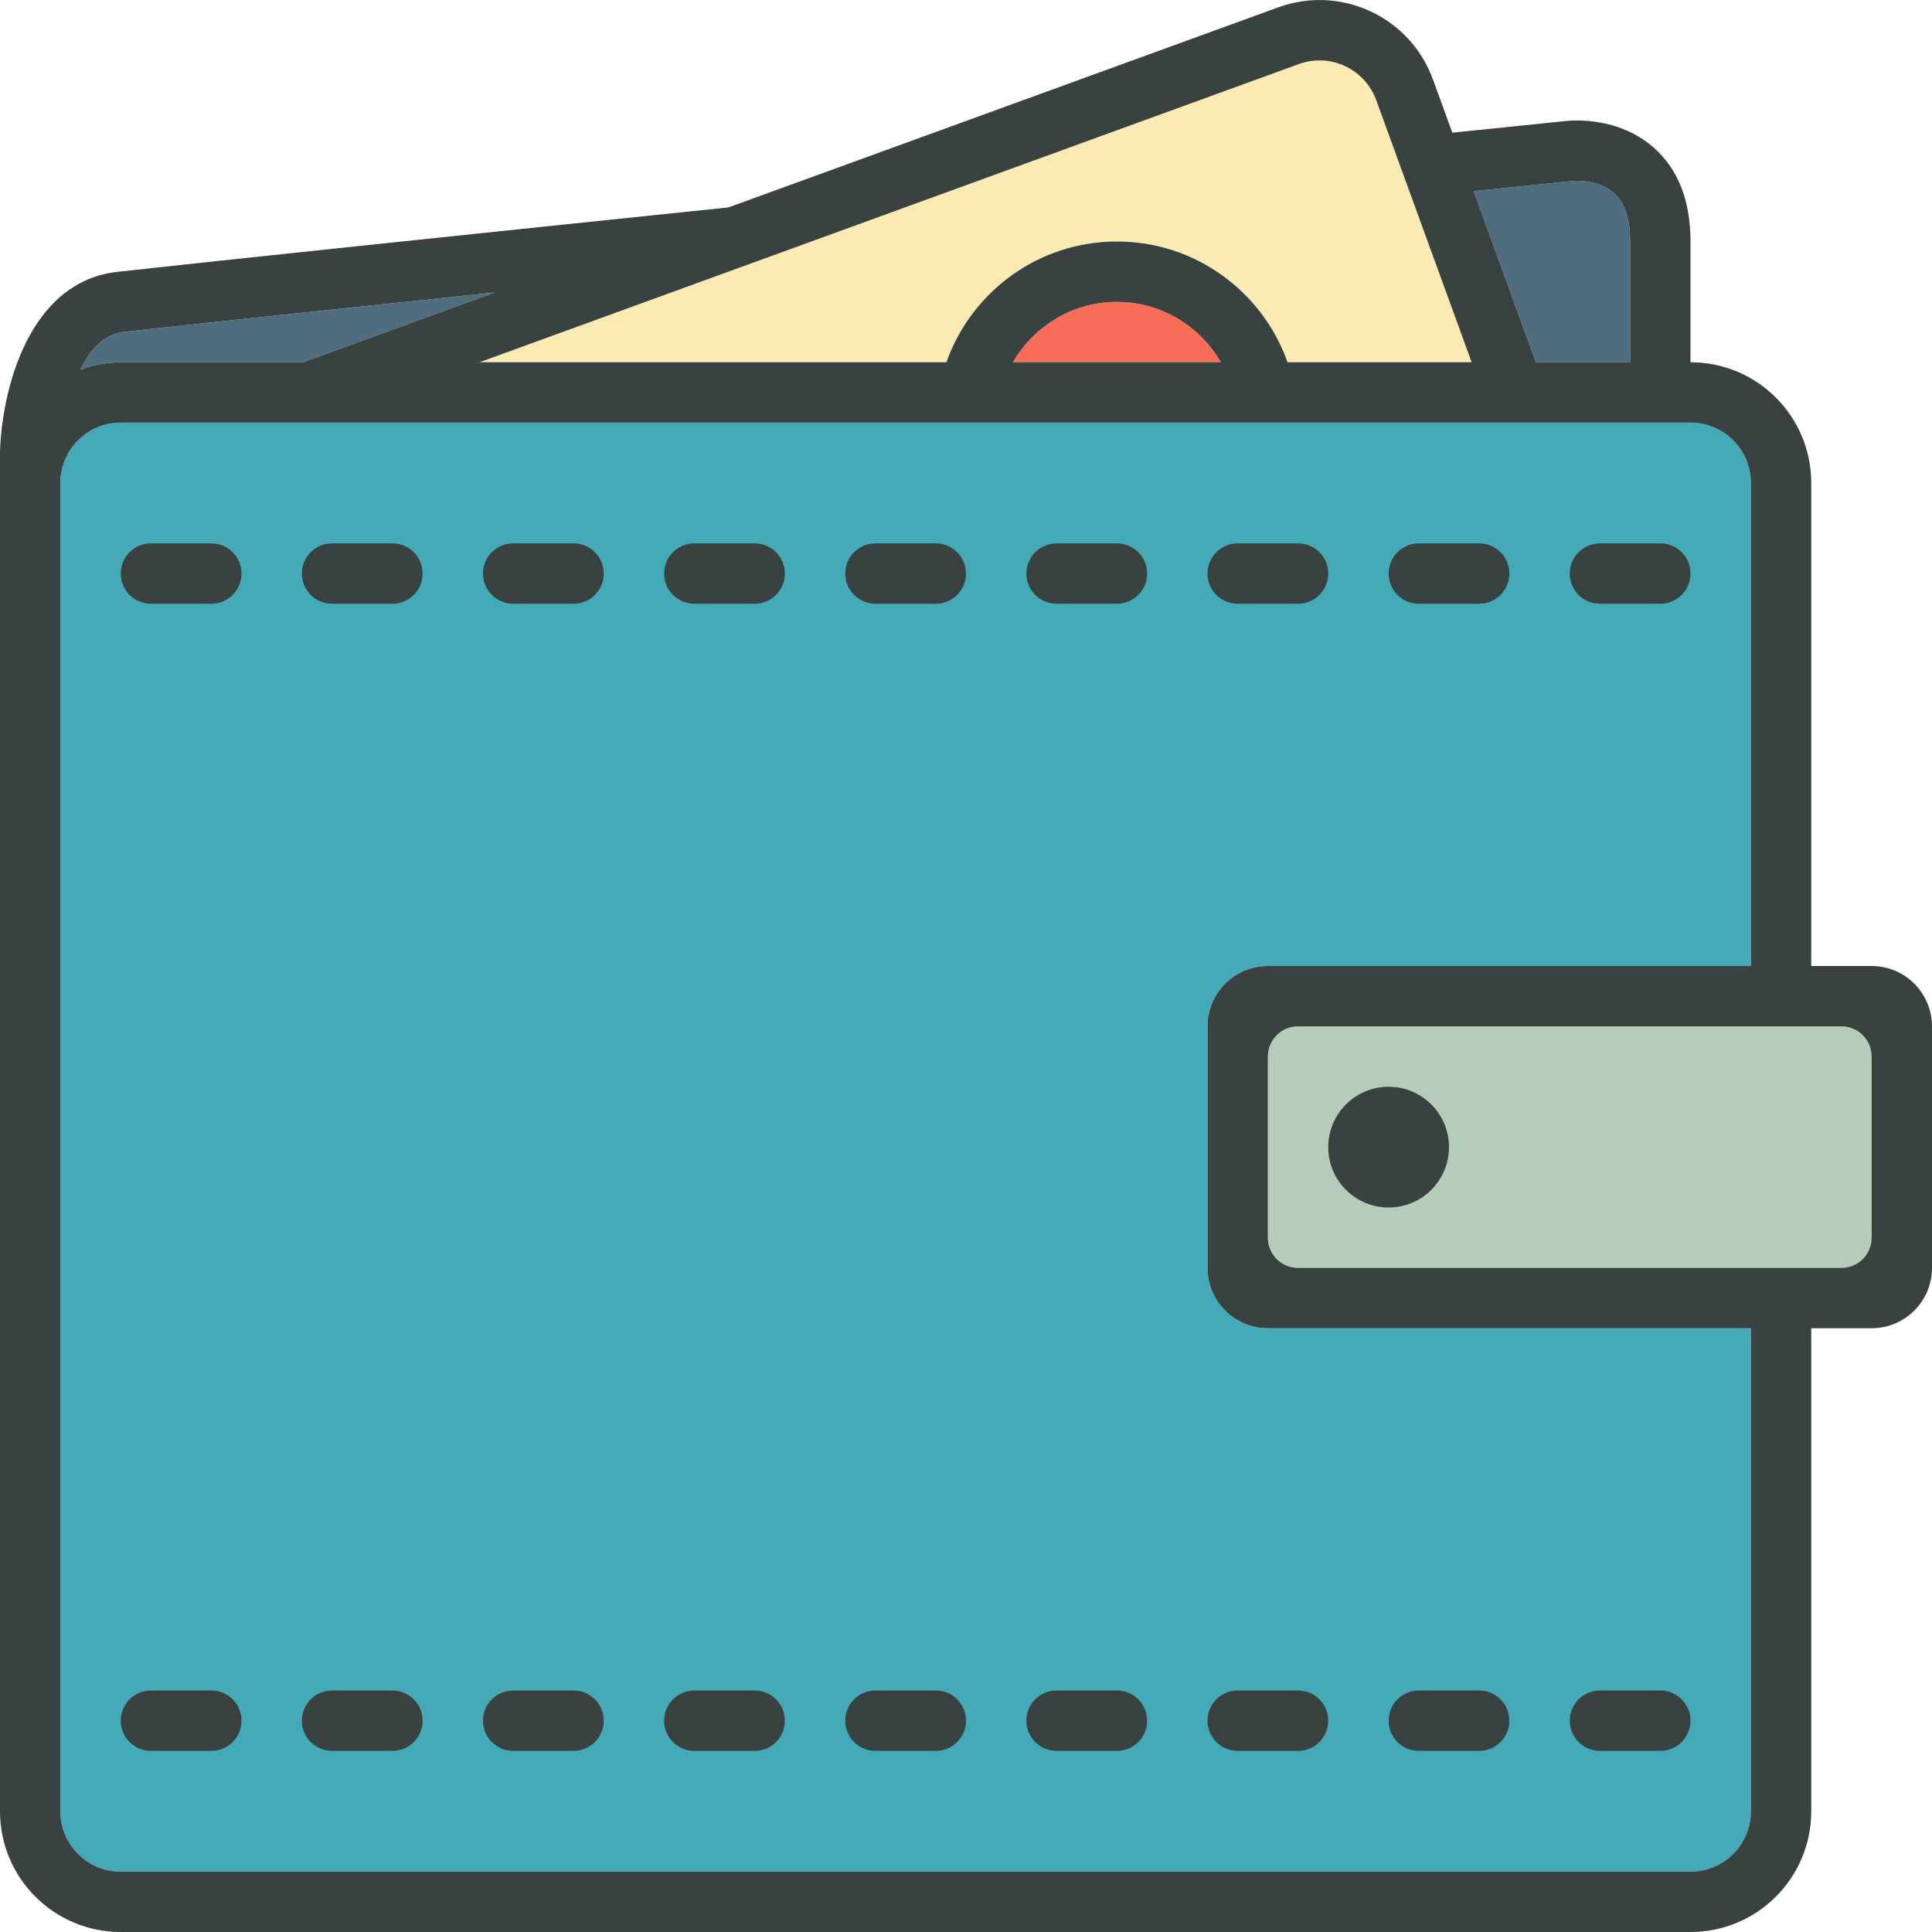
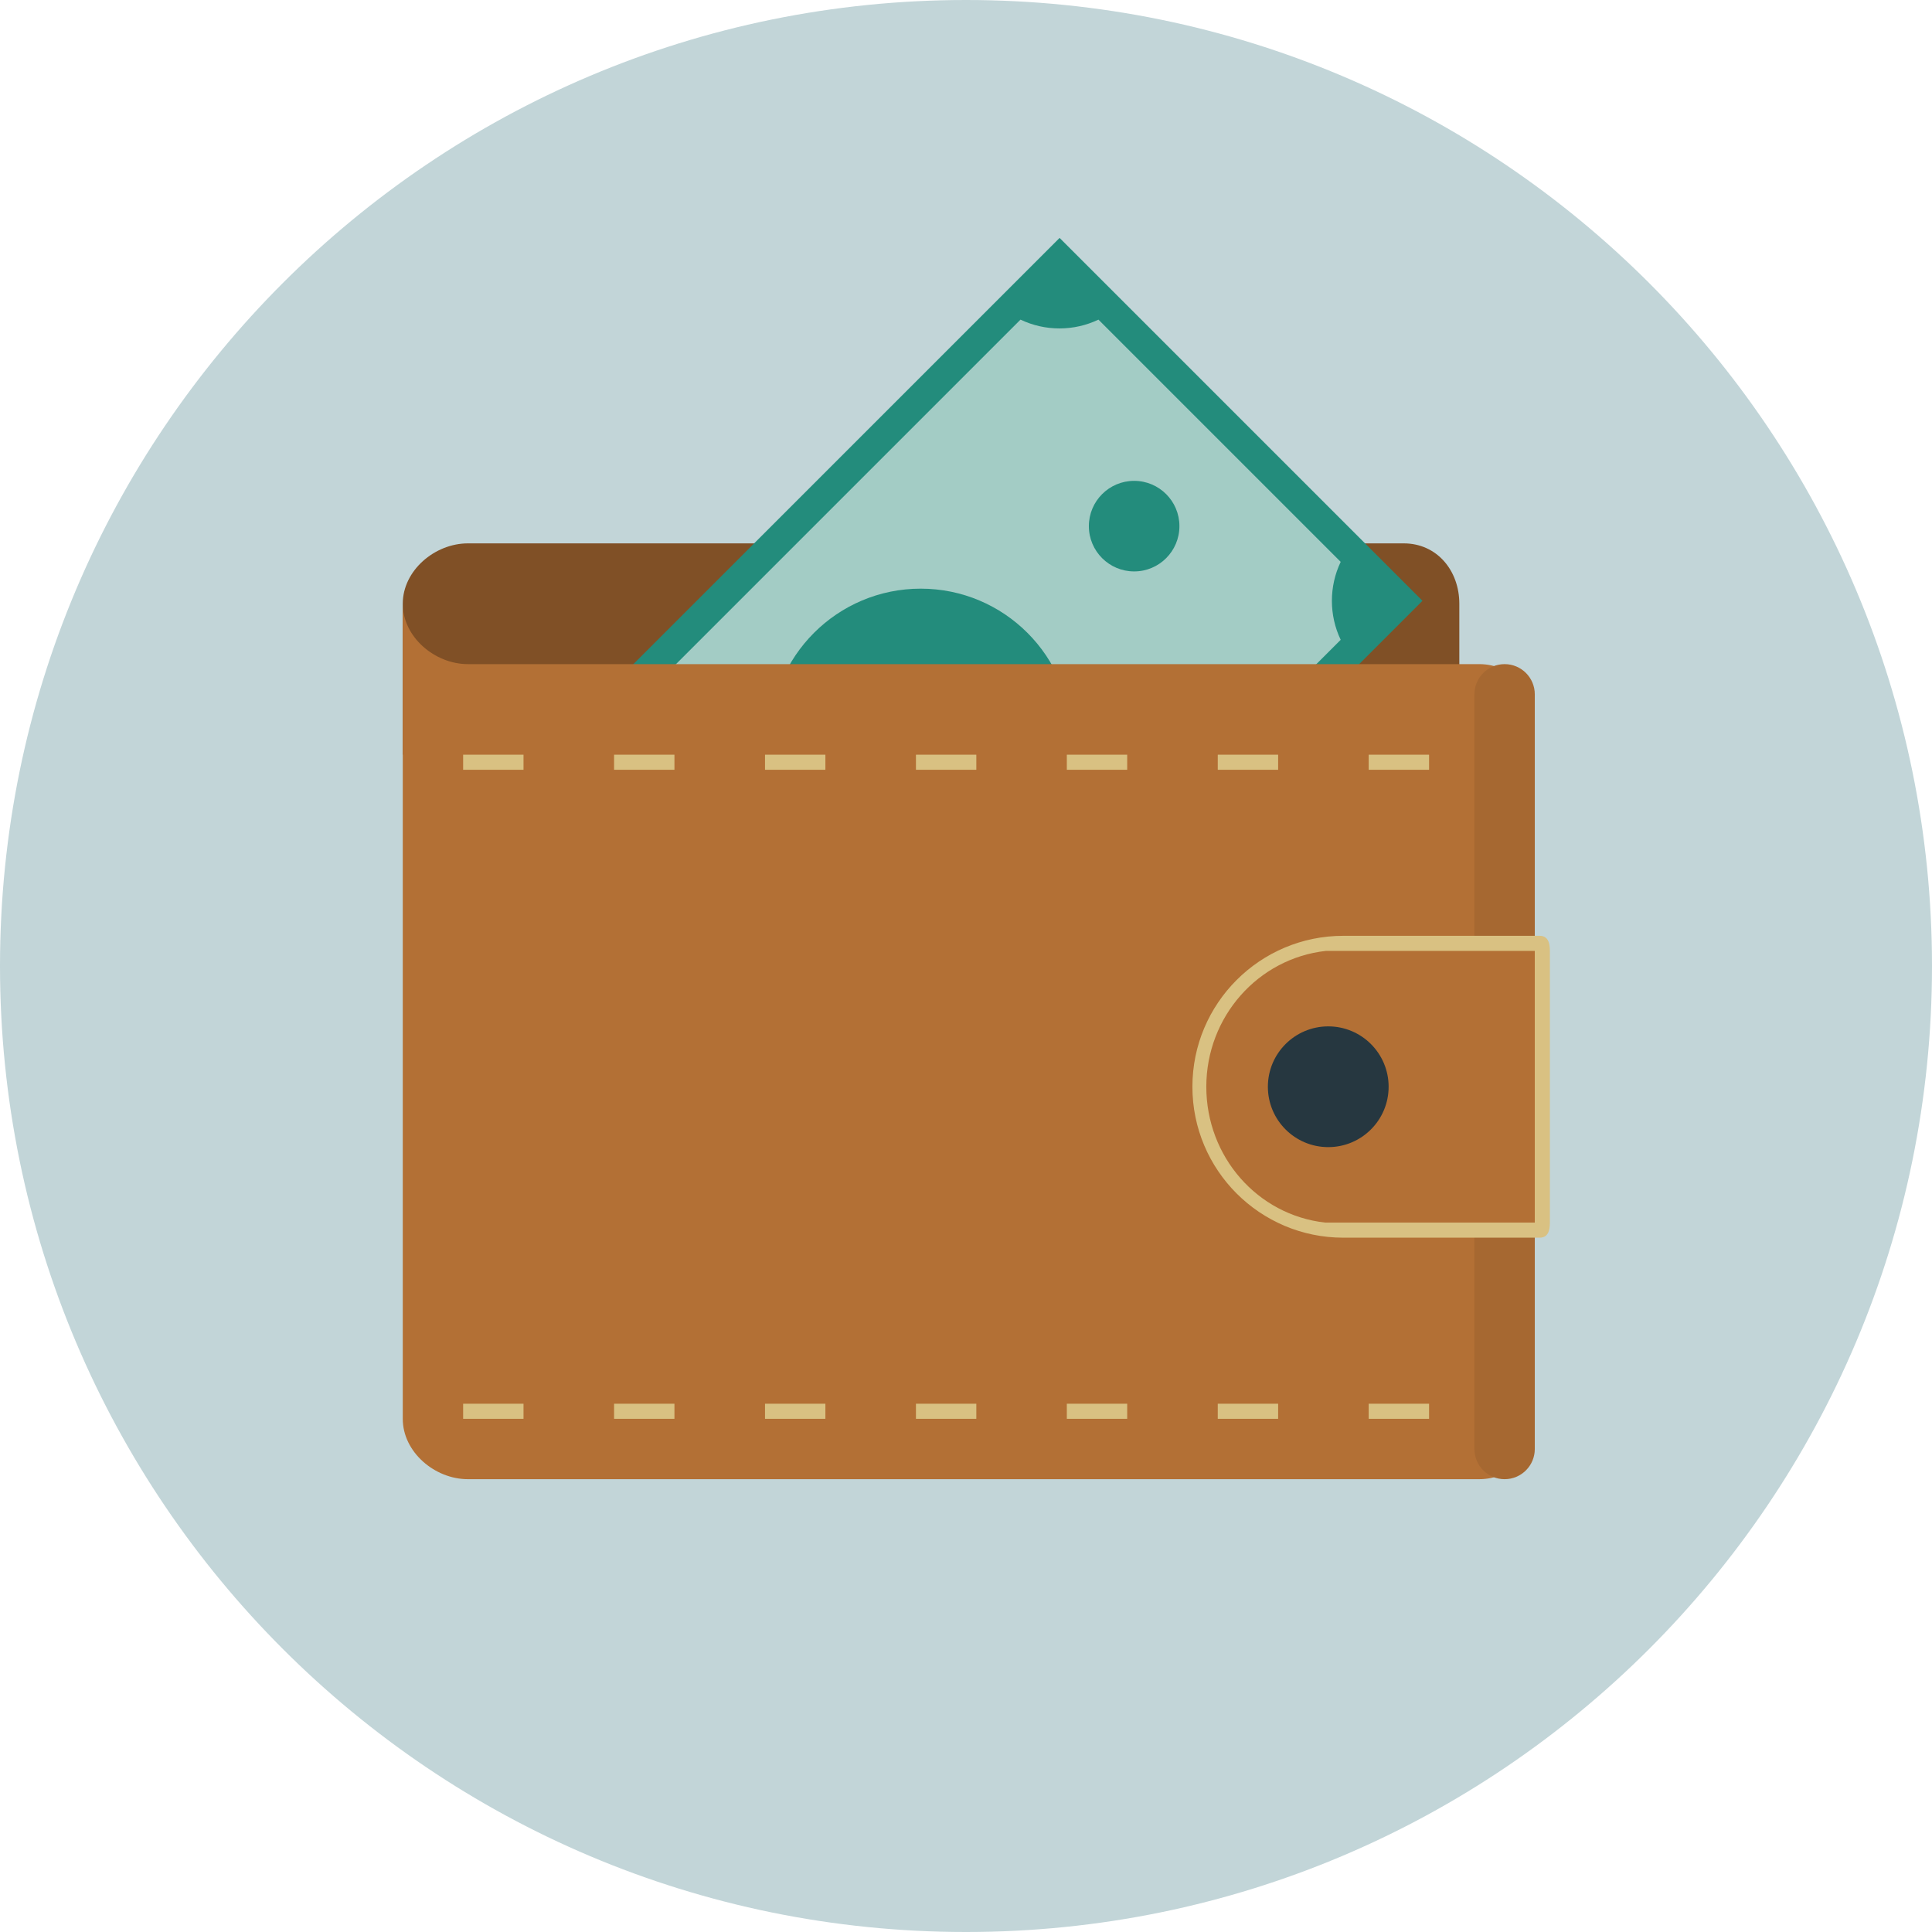
- <svg xmlns="http://www.w3.org/2000/svg" version="1.0" id="Layer_1" width="800px" height="800px" viewBox="0 0 64 64" enable-background="new 0 0 64 64" xml:space="preserve">
+ <svg xmlns="http://www.w3.org/2000/svg" version="1.1" id="Layer_1" viewBox="0 0 512 512" xml:space="preserve">
+   <circle style="fill:#C2D5D8;" cx="256" cy="256" r="256" />
+   <path style="fill:#805026;" d="M106.736,160c0-8.8,8.464-16,17.264-16h124h124c8.8,0,14.736,7.2,14.736,16v40h-280  C106.736,200,106.736,160,106.736,160z" />
+   <rect x="124.043" y="127.983" transform="matrix(0.7071 -0.7071 0.7071 0.7071 -67.1026 229.9644)" style="fill:#238C7C;" width="239.994" height="135.999" />
+   <path style="fill:#A3CCC5;" d="M270.444,84.704L132.708,222.44c3.108,6.52,3.108,14.136,0,20.656l64.196,64.196  c6.52-3.108,14.136-3.108,20.656,0l137.736-137.736c-3.108-6.52-3.108-14.136,0-20.656L291.1,84.704  C284.58,87.816,276.964,87.816,270.444,84.704z" />
  <g>
-     <path fill="#F9EBB2" d="M43.025,2.123c1.039-0.379,2.186,0.156,2.564,1.195L48.75,12h-6.098C41.826,9.671,39.611,8,37,8   s-4.826,1.672-5.65,4H15.885L43.025,2.123z" />
-     <path fill="#F76D57" d="M40.445,12h-6.891c0.693-1.189,1.969-2,3.445-2S39.752,10.81,40.445,12z" />
-     <g>
-       <path fill="#506C7F" d="M53.463,6.394c-0.527-0.471-1.342-0.4-1.348-0.4C52.045,6,50.816,6.128,48.814,6.332L50.879,12H54V8    C54,7.253,53.82,6.712,53.463,6.394z" />
-       <path fill="#506C7F" d="M2.658,12.248C3.079,12.097,3.527,12,4,12h6.038l6.351-2.311c-5.357,0.561-9.894,1.039-12.278,1.305    C3.432,11.07,2.972,11.599,2.658,12.248z" />
-     </g>
-     <path fill="#45AAB8" d="M58,60c0,1.105-0.895,2-2,2H4c-1.104,0-2-0.895-2-2V16c0-1.104,0.896-2,2-2h52c1.105,0,2,0.896,2,2v16H42   c-1.105,0-2,0.895-2,2v8c0,1.105,0.895,2,2,2h16V60z" />
-     <path fill="#B4CCB9" d="M62,41c0,0.553-0.447,1-1,1H43c-0.553,0-1-0.447-1-1v-6c0-0.553,0.447-1,1-1h18c0.553,0,1,0.447,1,1V41z" />
-     <g>
-       <path fill="#394240" d="M62,32h-2V16c0-2.211-1.789-4-4-4V8c0-1.342-0.404-2.385-1.205-3.098c-1.186-1.059-2.736-0.91-2.896-0.896    c-0.072,0.006-1.484,0.152-3.789,0.389l-0.641-1.76c-0.756-2.078-3.049-3.148-5.127-2.391L24.131,6.871    C15.535,7.763,7.397,8.617,3.89,9.005C0.951,9.332,0.062,12.908,0,14.97C-0.003,15.103,0,60,0,60c0,2.211,1.789,4,4,4h52    c2.211,0,4-1.789,4-4V44h2c1.105,0,2-0.895,2-2v-8C64,32.895,63.105,32,62,32z M52.115,5.994c0.006,0,0.82-0.07,1.348,0.4    C53.82,6.712,54,7.253,54,8v4h-3.121l-2.064-5.668C50.816,6.128,52.045,6,52.115,5.994z M43.025,2.123    c1.039-0.379,2.186,0.156,2.564,1.195L48.75,12h-6.098C41.826,9.671,39.611,8,37,8s-4.826,1.672-5.65,4H15.885L43.025,2.123z     M40.445,12h-6.891c0.693-1.189,1.969-2,3.445-2S39.752,10.81,40.445,12z M4.111,10.994c2.385-0.266,6.921-0.744,12.278-1.305    L10.039,12H4c-0.474,0-0.922,0.098-1.343,0.248C2.972,11.599,3.432,11.07,4.111,10.994z M58,60c0,1.105-0.895,2-2,2H4    c-1.104,0-2-0.895-2-2V16c0-1.104,0.896-2,2-2h52c1.105,0,2,0.896,2,2v16H42c-1.105,0-2,0.895-2,2v8c0,1.105,0.895,2,2,2h16V60z     M62,41c0,0.553-0.447,1-1,1H43c-0.553,0-1-0.447-1-1v-6c0-0.553,0.447-1,1-1h18c0.553,0,1,0.447,1,1V41z" />
-       <circle fill="#394240" cx="46" cy="38" r="2" />
-       <path fill="#394240" d="M53,20h2c0.553,0,1-0.447,1-1s-0.447-1-1-1h-2c-0.553,0-1,0.447-1,1S52.447,20,53,20z" />
-       <path fill="#394240" d="M47,20h2c0.553,0,1-0.447,1-1s-0.447-1-1-1h-2c-0.553,0-1,0.447-1,1S46.447,20,47,20z" />
-       <path fill="#394240" d="M41,20h2c0.553,0,1-0.447,1-1s-0.447-1-1-1h-2c-0.553,0-1,0.447-1,1S40.447,20,41,20z" />
-       <path fill="#394240" d="M37,18h-2c-0.553,0-1,0.447-1,1s0.447,1,1,1h2c0.553,0,1-0.447,1-1S37.553,18,37,18z" />
-       <path fill="#394240" d="M31,18h-2c-0.553,0-1,0.447-1,1s0.447,1,1,1h2c0.553,0,1-0.447,1-1S31.553,18,31,18z" />
-       <path fill="#394240" d="M25,18h-2c-0.553,0-1,0.447-1,1s0.447,1,1,1h2c0.553,0,1-0.447,1-1S25.553,18,25,18z" />
-       <path fill="#394240" d="M19,18h-2c-0.552,0-1,0.447-1,1s0.447,1,1,1h2c0.553,0,1-0.447,1-1S19.553,18,19,18z" />
-       <path fill="#394240" d="M13,18h-2c-0.553,0-1,0.447-1,1s0.447,1,1,1h2c0.553,0,1-0.447,1-1S13.553,18,13,18z" />
-       <path fill="#394240" d="M7,18H5c-0.553,0-1,0.447-1,1s0.447,1,1,1h2c0.553,0,1-0.447,1-1S7.553,18,7,18z" />
-       <path fill="#394240" d="M53,58h2c0.553,0,1-0.447,1-1s-0.447-1-1-1h-2c-0.553,0-1,0.447-1,1S52.447,58,53,58z" />
-       <path fill="#394240" d="M47,58h2c0.553,0,1-0.447,1-1s-0.447-1-1-1h-2c-0.553,0-1,0.447-1,1S46.447,58,47,58z" />
-       <path fill="#394240" d="M40,57c0,0.553,0.447,1,1,1h2c0.553,0,1-0.447,1-1s-0.447-1-1-1h-2C40.447,56,40,56.447,40,57z" />
-       <path fill="#394240" d="M37,56h-2c-0.553,0-1,0.447-1,1s0.447,1,1,1h2c0.553,0,1-0.447,1-1S37.553,56,37,56z" />
-       <path fill="#394240" d="M31,56h-2c-0.553,0-1,0.447-1,1s0.447,1,1,1h2c0.553,0,1-0.447,1-1S31.553,56,31,56z" />
-       <path fill="#394240" d="M25,56h-2c-0.553,0-1,0.447-1,1s0.447,1,1,1h2c0.553,0,1-0.447,1-1S25.553,56,25,56z" />
-       <path fill="#394240" d="M19,56h-2c-0.552,0-1,0.447-1,1s0.447,1,1,1h2c0.553,0,1-0.447,1-1S19.553,56,19,56z" />
-       <path fill="#394240" d="M13,56h-2c-0.553,0-1,0.447-1,1s0.447,1,1,1h2c0.553,0,1-0.447,1-1S13.553,56,13,56z" />
-       <path fill="#394240" d="M7,56H5c-0.553,0-1,0.447-1,1s0.447,1,1,1h2c0.553,0,1-0.447,1-1S7.553,56,7,56z" />
-     </g>
+     <circle style="fill:#238C7C;" cx="187.436" cy="252.56" r="12" />
+     <circle style="fill:#238C7C;" cx="300.56" cy="139.432" r="12" />
+     <circle style="fill:#238C7C;" cx="244" cy="196" r="40" />
+   </g>
+   <path style="fill:#B37035;" d="M106.736,160c0,8.8,8.464,16,17.264,16h208h60c8.8,0,14.736,7.2,14.736,16v184  c0,8.8-5.928,16-14.736,16H124c-8.8,0-17.264-7.2-17.264-16V160z" />
+   <path style="fill:#A66831;" d="M406.736,184c0-4.416-3.584-8-8-8l0,0c-4.416,0-8,3.584-8,8v200c0,4.416,3.584,8,8,8l0,0  c4.416,0,8-3.584,8-8V184z" />
+   <path style="fill:#D9C182;" d="M408,248h-52c-22.092,0-40,17.908-40,40s17.908,40,40,40h52c2.212,0,2.736-1.792,2.736-4v-72  C410.736,249.792,410.212,248,408,248z" />
+   <path style="fill:#B37035;" d="M352,252h-0.632c-18,1.992-31.684,17.472-31.684,36s13.528,34.008,31.528,36H352h54.736v-72H352z" />
+   <circle style="fill:#263740;" cx="352" cy="288" r="16" />
+   <g>
+     <rect x="122.736" y="200" style="fill:#D9C182;" width="16" height="4" />
+     <rect x="162.736" y="200" style="fill:#D9C182;" width="16" height="4" />
+     <rect x="202.736" y="200" style="fill:#D9C182;" width="16" height="4" />
+     <rect x="242.736" y="200" style="fill:#D9C182;" width="16" height="4" />
+     <rect x="282.72" y="200" style="fill:#D9C182;" width="16" height="4" />
+     <rect x="322.72" y="200" style="fill:#D9C182;" width="16" height="4" />
+     <rect x="362.72" y="200" style="fill:#D9C182;" width="16" height="4" />
+     <rect x="122.736" y="372" style="fill:#D9C182;" width="16" height="4" />
+     <rect x="162.736" y="372" style="fill:#D9C182;" width="16" height="4" />
+     <rect x="202.736" y="372" style="fill:#D9C182;" width="16" height="4" />
+     <rect x="242.736" y="372" style="fill:#D9C182;" width="16" height="4" />
+     <rect x="282.72" y="372" style="fill:#D9C182;" width="16" height="4" />
+     <rect x="322.72" y="372" style="fill:#D9C182;" width="16" height="4" />
+     <rect x="362.72" y="372" style="fill:#D9C182;" width="16" height="4" />
  </g>
</svg>
